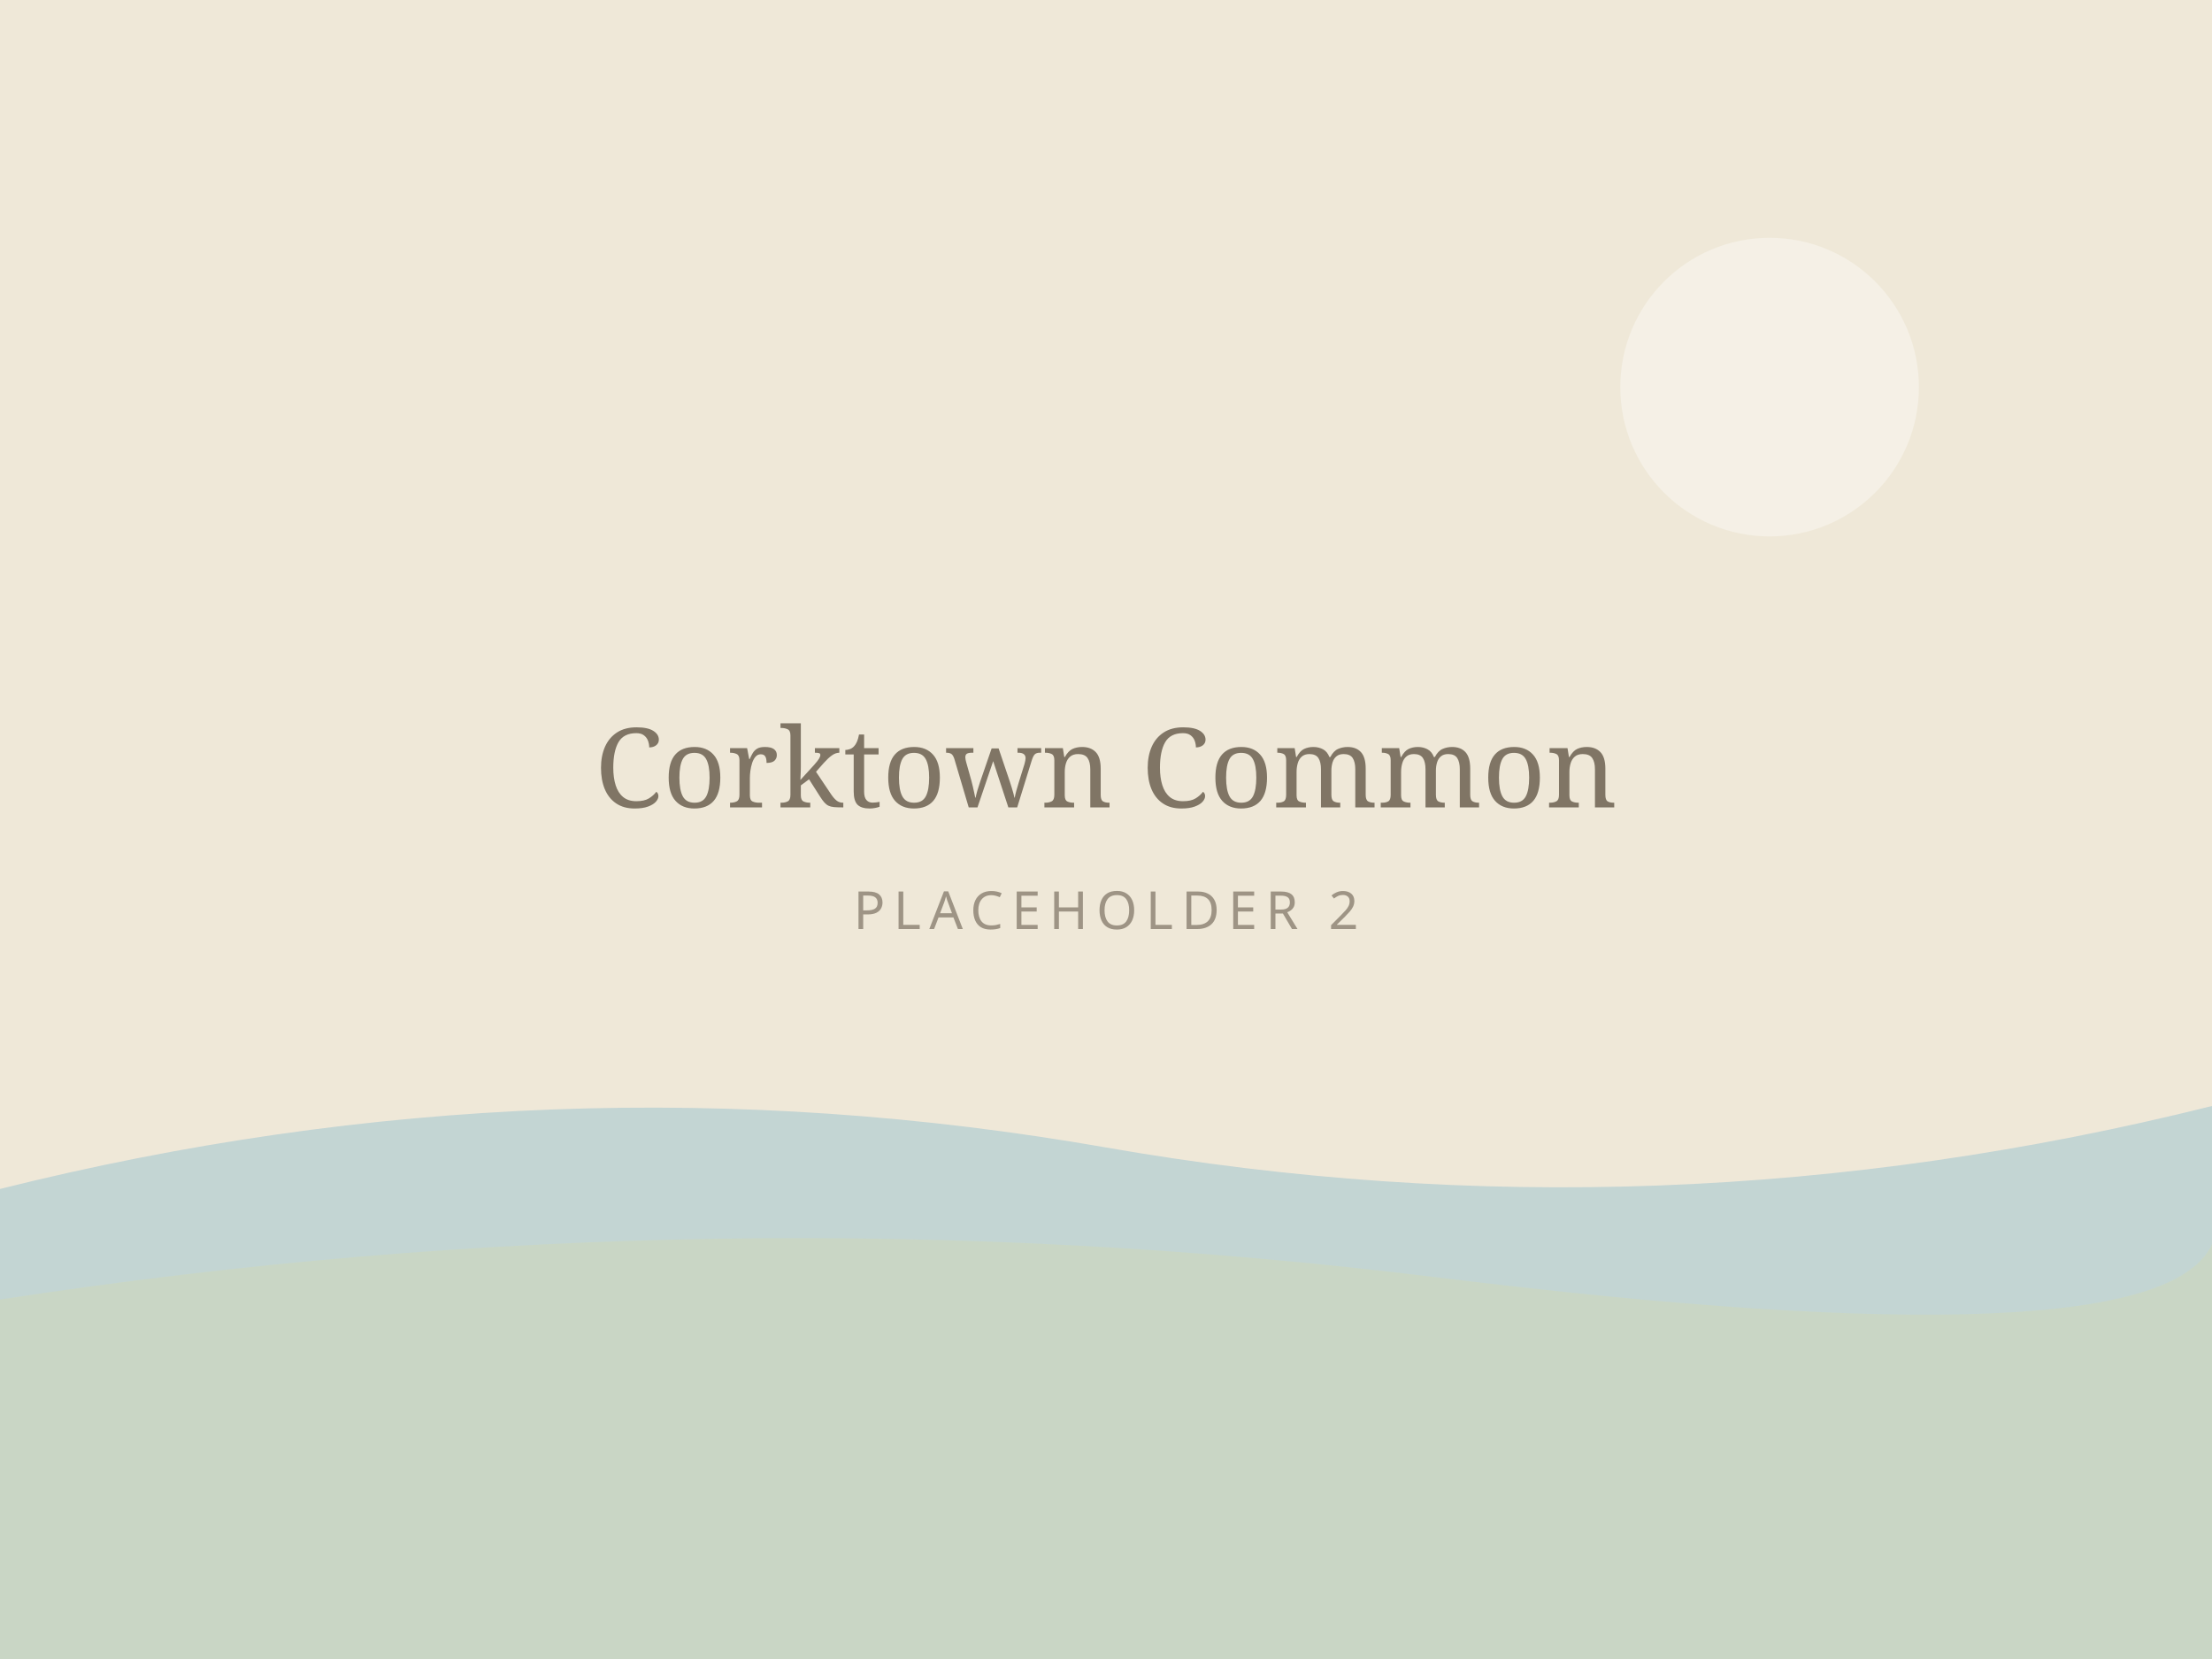
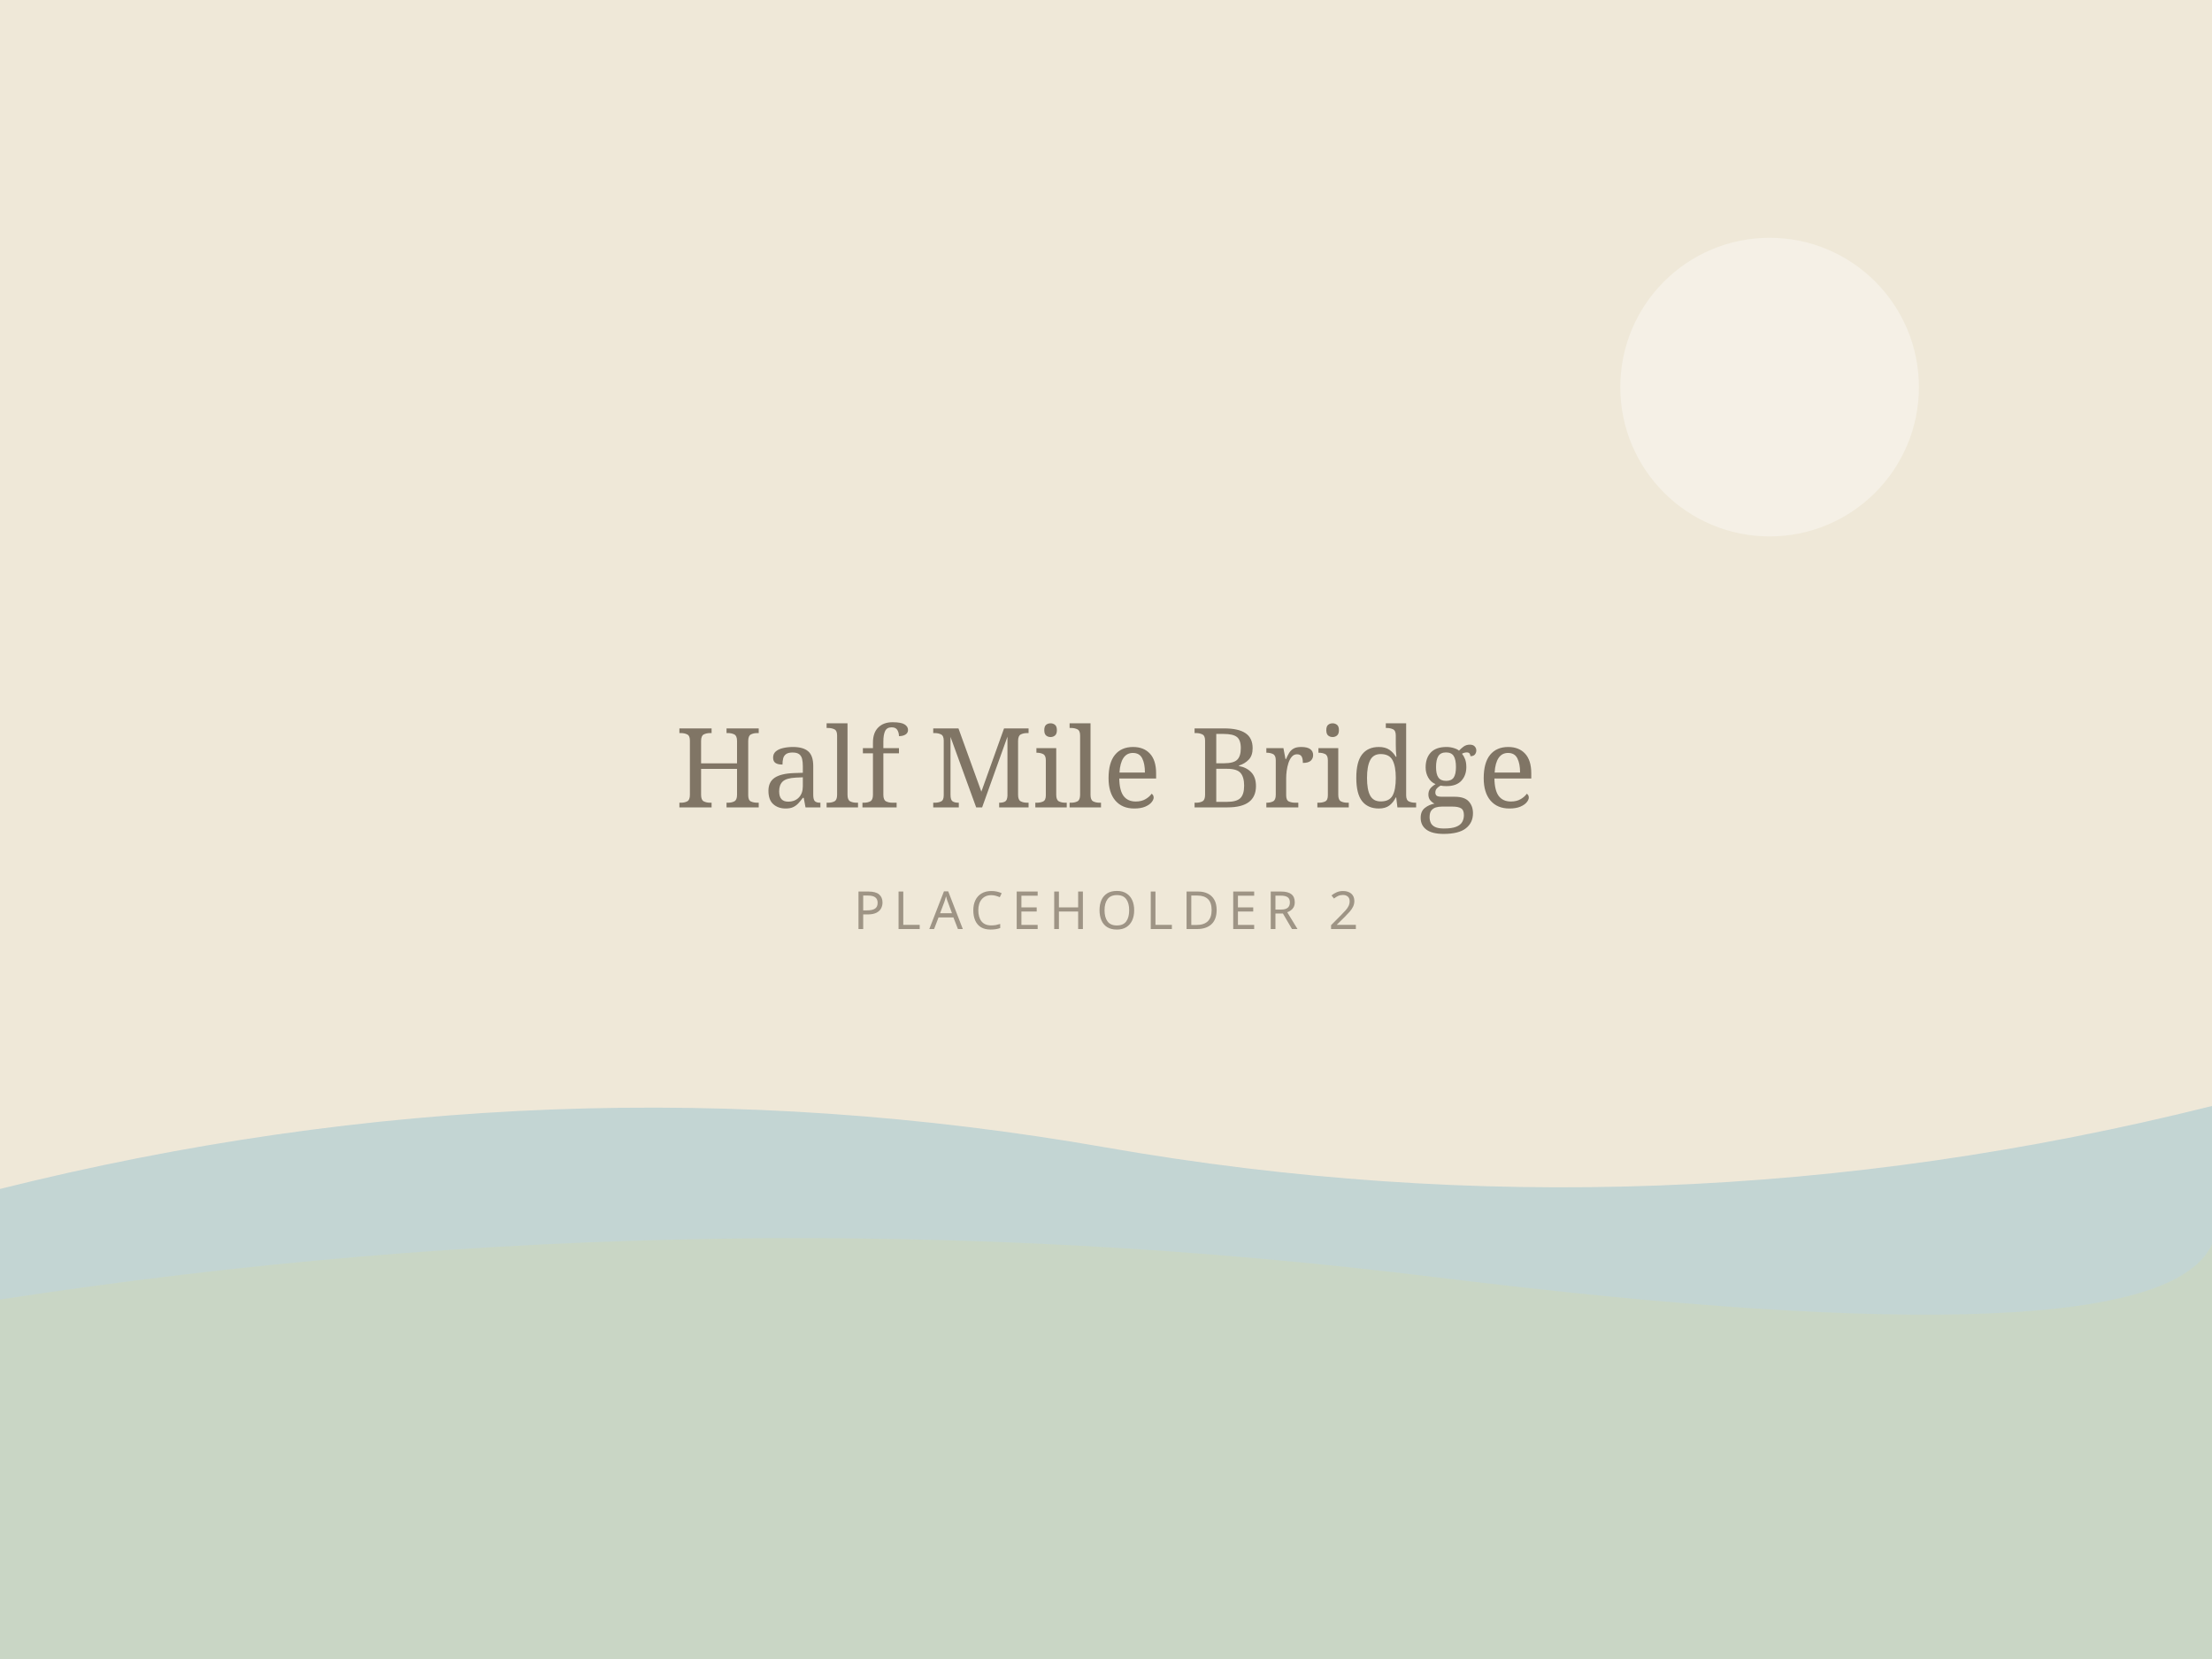
<svg xmlns="http://www.w3.org/2000/svg" viewBox="0 0 800 600">
  <rect width="800" height="600" fill="#efe8d8" />
  <path d="M0 430 Q200 380 400 415 T800 400 L800 600 L0 600 Z" fill="#9fc4d0" opacity=".55" />
  <path d="M0 470 Q260 430 520 462 T800 450 L800 600 L0 600 Z" fill="#cfd8b8" opacity=".5" />
  <circle cx="640" cy="140" r="54" fill="#fff" opacity=".35" />
-   <text x="400" y="292" text-anchor="middle" font-family="Georgia,serif" font-size="40" fill="#3b2f1f" opacity=".62">Corktown Common</text>
+   <text x="400" y="292" text-anchor="middle" font-family="Georgia,serif" font-size="40" fill="#3b2f1f" opacity=".62">Half Mile Bridge</text>
  <text x="400" y="336" text-anchor="middle" font-family="system-ui,sans-serif" font-size="19" letter-spacing="3" fill="#3b2f1f" opacity=".45">PLACEHOLDER 2</text>
</svg>
